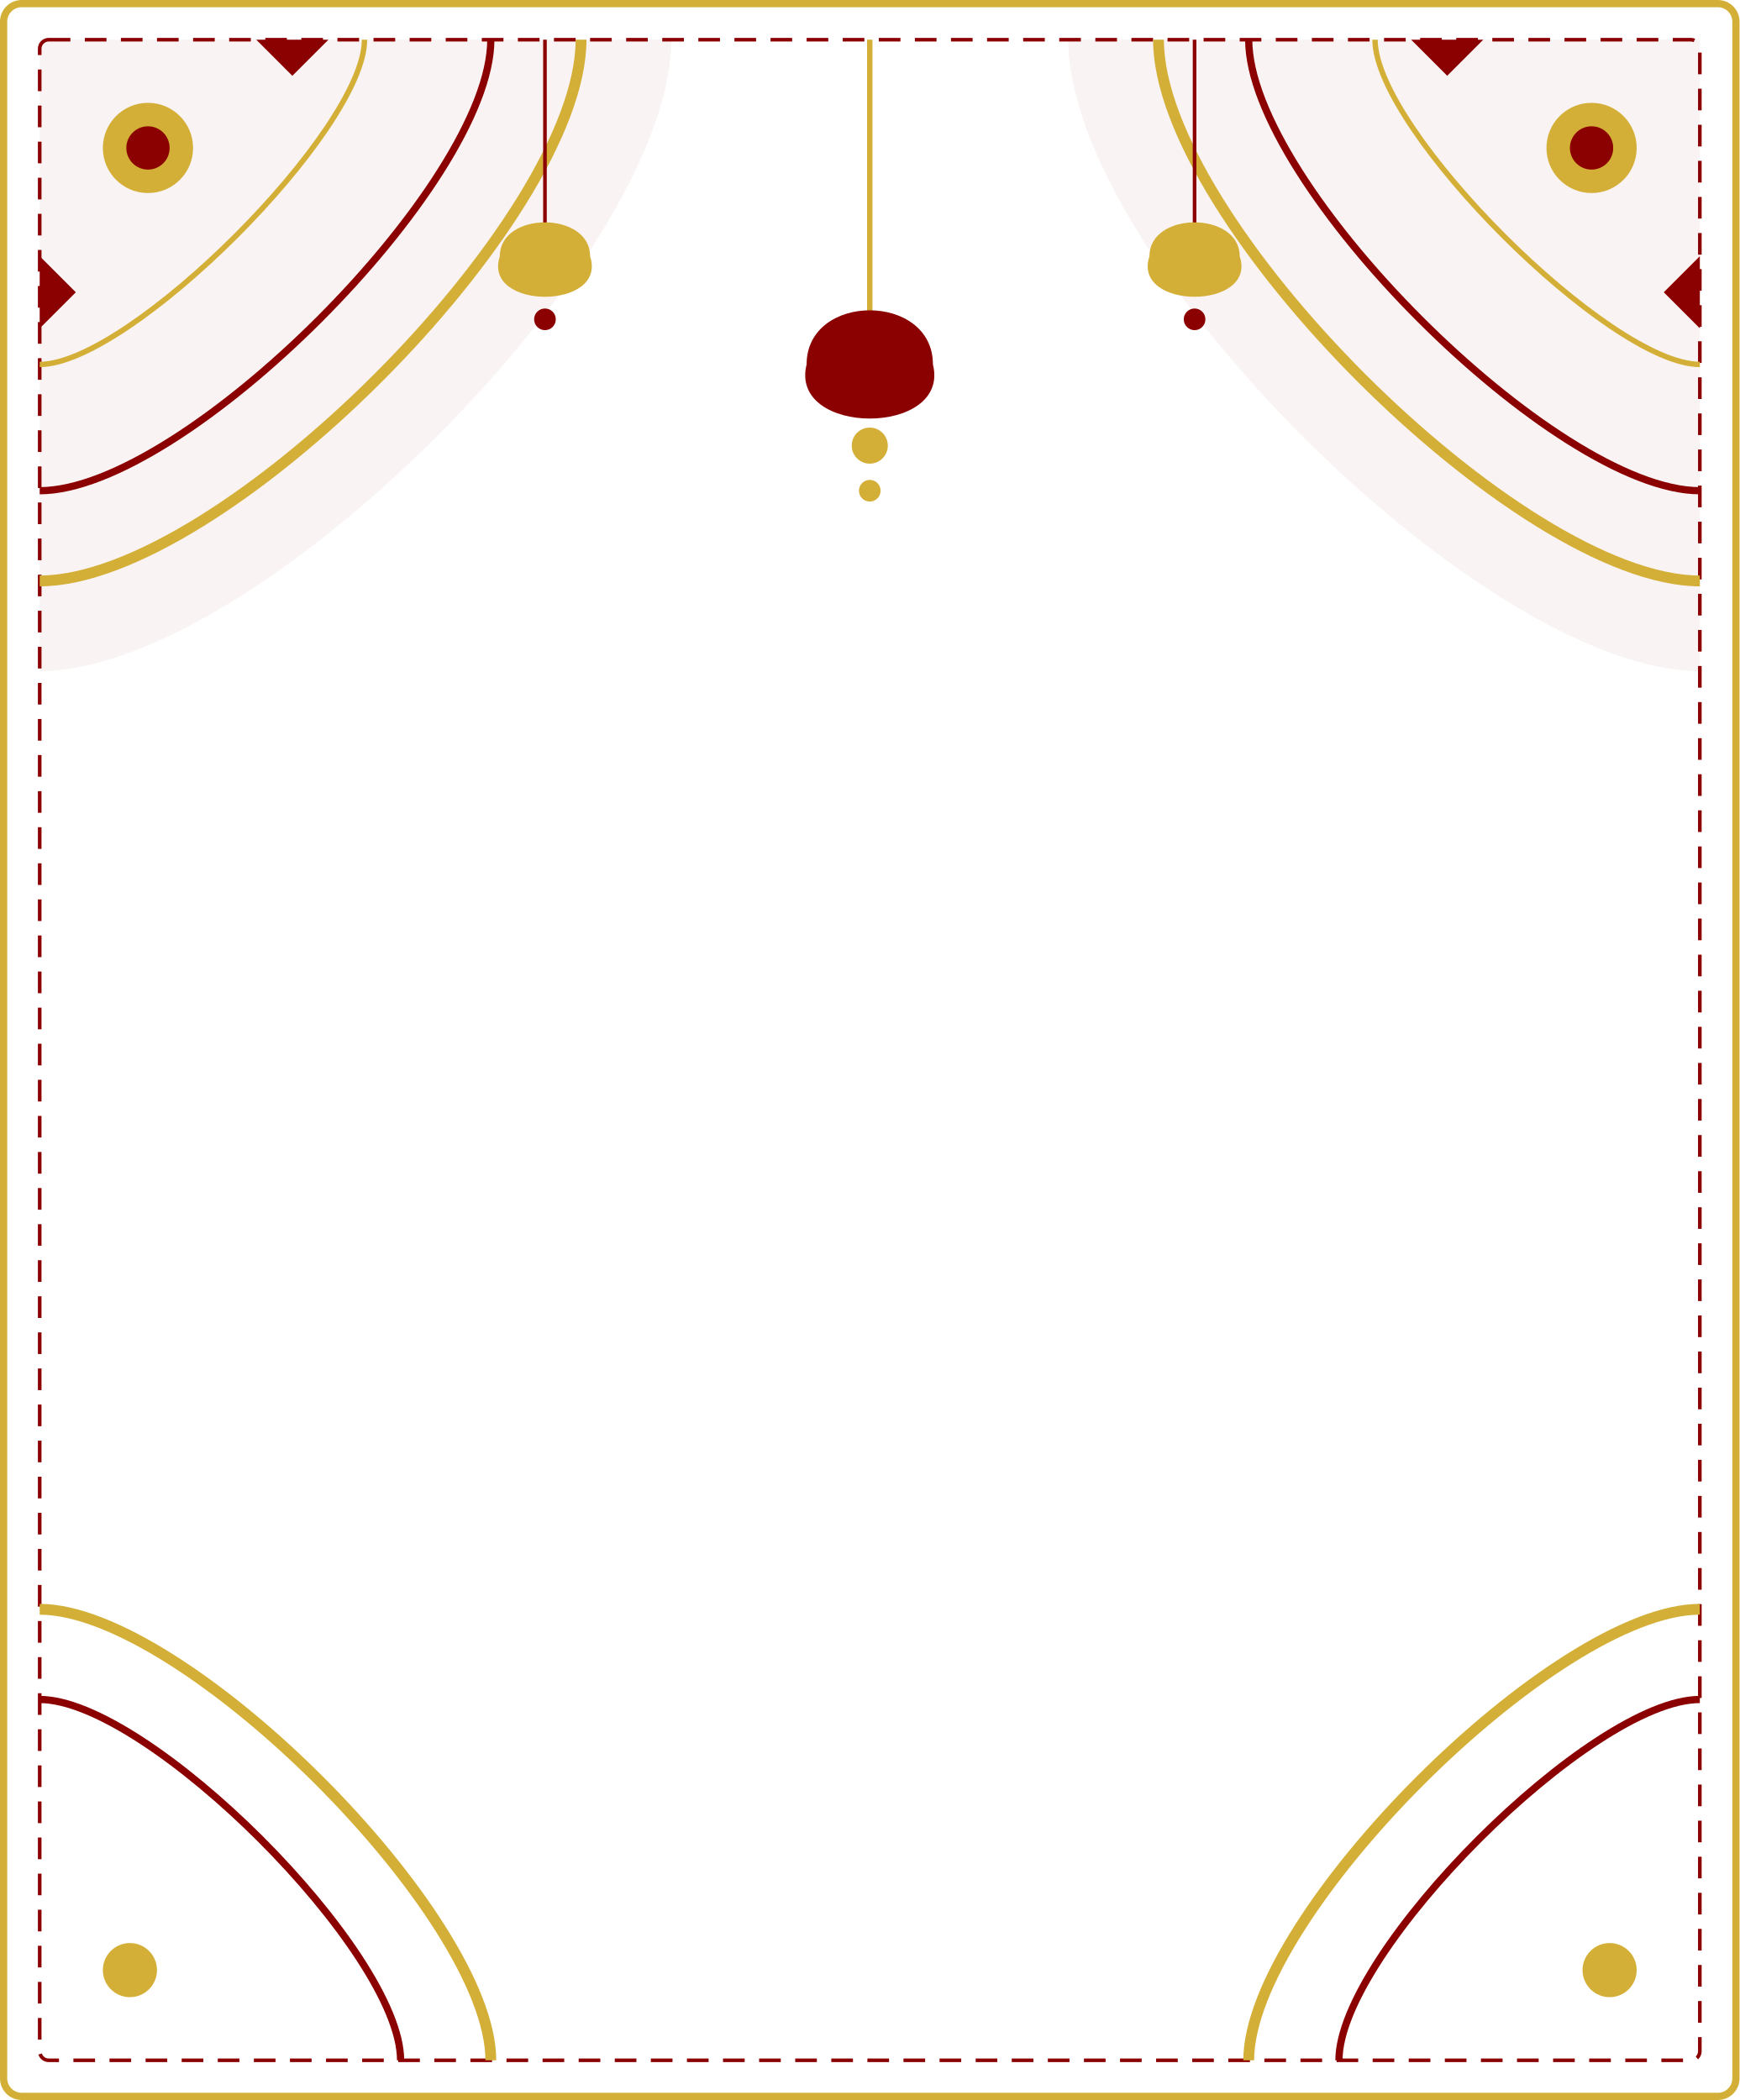
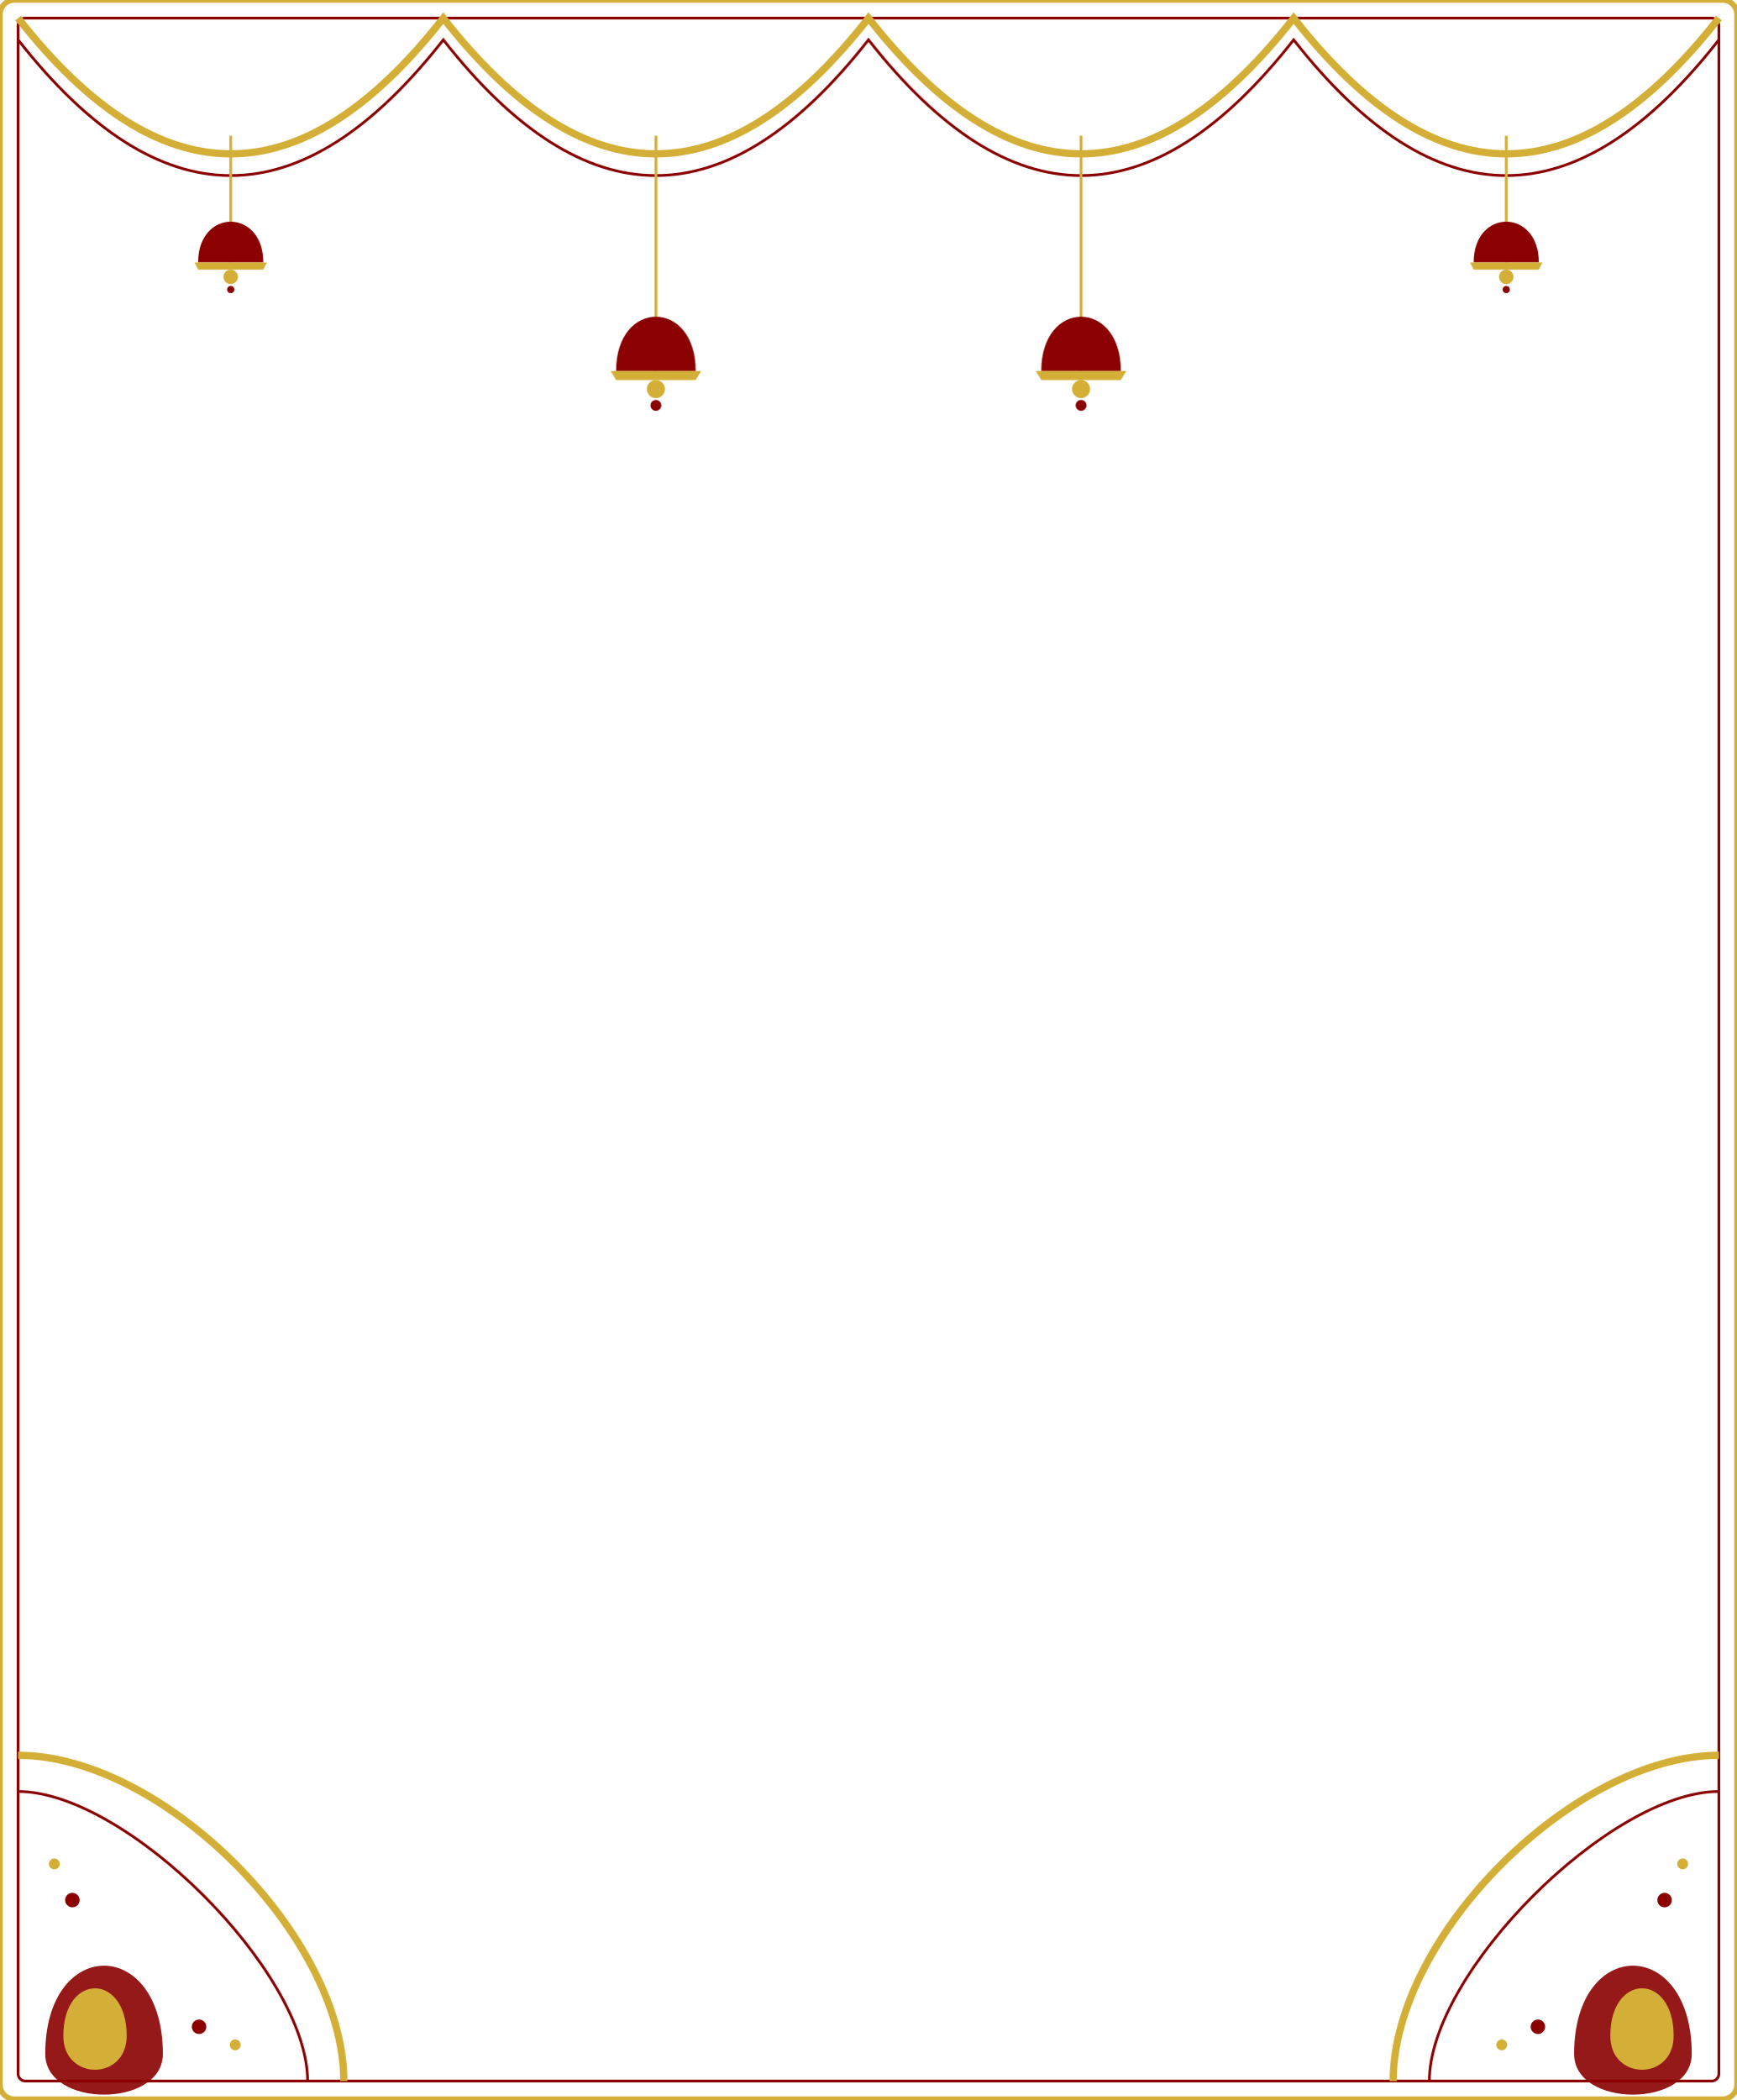
- <svg xmlns="http://www.w3.org/2000/svg" viewBox="18 18 964 1164" width="100%" height="100%" preserveAspectRatio="none">
-   <rect x="20" y="20" width="960" height="1160" fill="none" stroke="#D4AF37" stroke-width="4" rx="10" />
-   <rect x="40" y="40" width="920" height="1120" fill="none" stroke="#8B0000" stroke-width="2" stroke-dasharray="12, 8" rx="5" />
-   <g transform="translate(40, 40)">
-     <path d="M 0 350 C 120 350 350 120 350 0 L 0 0 Z" fill="#8B0000" opacity="0.05" />
-     <path d="M 0 300 C 100 300 300 100 300 0" fill="none" stroke="#D4AF37" stroke-width="6" />
-     <path d="M 0 250 C 80 250 250 80 250 0" fill="none" stroke="#8B0000" stroke-width="4" />
-     <path d="M 0 180 C 50 180 180 50 180 0" fill="none" stroke="#D4AF37" stroke-width="3" />
-     <circle cx="60" cy="60" r="25" fill="#D4AF37" />
-     <circle cx="60" cy="60" r="12" fill="#8B0000" />
-     <path d="M 120 0 L 140 20 L 160 0 Z" fill="#8B0000" />
-     <path d="M 0 120 L 20 140 L 0 160 Z" fill="#8B0000" />
+ <svg xmlns="http://www.w3.org/2000/svg" viewBox="20 20 960 1160" width="100%" height="100%" preserveAspectRatio="none">
+   <rect x="20" y="20" width="960" height="1160" fill="none" stroke="#D4AF37" stroke-width="3" rx="8" />
+   <rect x="30" y="30" width="940" height="1140" fill="none" stroke="#8B0000" stroke-width="1.5" rx="4" />
+   <path d="M 30 30             Q 147.5 180 265 30             Q 382.5 180 500 30             Q 617.5 180 735 30             Q 852.5 180 970 30" fill="none" stroke="#D4AF37" stroke-width="4" />
+   <path d="M 30 42             Q 147.5 192 265 42             Q 382.5 192 500 42             Q 617.5 192 735 42             Q 852.5 192 970 42" fill="none" stroke="#8B0000" stroke-width="1.5" />
+   <g transform="translate(147.5, 95)">
+     <line x1="0" y1="0" x2="0" y2="70" stroke="#D4AF37" stroke-width="1.5" />
+     <path d="M -18 70 C -18 40 18 40 18 70 Z" fill="#8B0000" />
+     <path d="M -20 70 L 20 70 L 18 74 L -18 74 Z" fill="#D4AF37" />
+     <circle cx="0" cy="78" r="4" fill="#D4AF37" />
+     <circle cx="0" cy="85" r="2" fill="#8B0000" />
  </g>
-   <g transform="translate(960, 40) scale(-1, 1)">
-     <path d="M 0 350 C 120 350 350 120 350 0 L 0 0 Z" fill="#8B0000" opacity="0.05" />
-     <path d="M 0 300 C 100 300 300 100 300 0" fill="none" stroke="#D4AF37" stroke-width="6" />
-     <path d="M 0 250 C 80 250 250 80 250 0" fill="none" stroke="#8B0000" stroke-width="4" />
-     <path d="M 0 180 C 50 180 180 50 180 0" fill="none" stroke="#D4AF37" stroke-width="3" />
-     <circle cx="60" cy="60" r="25" fill="#D4AF37" />
-     <circle cx="60" cy="60" r="12" fill="#8B0000" />
-     <path d="M 120 0 L 140 20 L 160 0 Z" fill="#8B0000" />
-     <path d="M 0 120 L 20 140 L 0 160 Z" fill="#8B0000" />
+   <g transform="translate(382.5, 95)">
+     <line x1="0" y1="0" x2="0" y2="130" stroke="#D4AF37" stroke-width="1.5" />
+     <path d="M -22 130 C -22 90 22 90 22 130 Z" fill="#8B0000" />
+     <path d="M -25 130 L 25 130 L 22 135 L -22 135 Z" fill="#D4AF37" />
+     <circle cx="0" cy="140" r="5" fill="#D4AF37" />
+     <circle cx="0" cy="149" r="3" fill="#8B0000" />
  </g>
-   <g transform="translate(40, 1160) scale(1, -1)">
-     <path d="M 0 250 C 80 250 250 80 250 0" fill="none" stroke="#D4AF37" stroke-width="6" />
-     <path d="M 0 200 C 60 200 200 60 200 0" fill="none" stroke="#8B0000" stroke-width="4" />
-     <circle cx="50" cy="50" r="15" fill="#D4AF37" />
+   <g transform="translate(617.5, 95)">
+     <line x1="0" y1="0" x2="0" y2="130" stroke="#D4AF37" stroke-width="1.5" />
+     <path d="M -22 130 C -22 90 22 90 22 130 Z" fill="#8B0000" />
+     <path d="M -25 130 L 25 130 L 22 135 L -22 135 Z" fill="#D4AF37" />
+     <circle cx="0" cy="140" r="5" fill="#D4AF37" />
+     <circle cx="0" cy="149" r="3" fill="#8B0000" />
  </g>
-   <g transform="translate(960, 1160) scale(-1, -1)">
-     <path d="M 0 250 C 80 250 250 80 250 0" fill="none" stroke="#D4AF37" stroke-width="6" />
-     <path d="M 0 200 C 60 200 200 60 200 0" fill="none" stroke="#8B0000" stroke-width="4" />
-     <circle cx="50" cy="50" r="15" fill="#D4AF37" />
+   <g transform="translate(852.5, 95)">
+     <line x1="0" y1="0" x2="0" y2="70" stroke="#D4AF37" stroke-width="1.5" />
+     <path d="M -18 70 C -18 40 18 40 18 70 Z" fill="#8B0000" />
+     <path d="M -20 70 L 20 70 L 18 74 L -18 74 Z" fill="#D4AF37" />
+     <circle cx="0" cy="78" r="4" fill="#D4AF37" />
+     <circle cx="0" cy="85" r="2" fill="#8B0000" />
  </g>
-   <g transform="translate(500, 40)">
-     <line x1="0" y1="0" x2="0" y2="180" stroke="#D4AF37" stroke-width="3" />
-     <path d="M -35 180 C -35 140 35 140 35 180 C 45 220 -45 220 -35 180 Z" fill="#8B0000" />
-     <circle cx="0" cy="225" r="10" fill="#D4AF37" />
-     <circle cx="0" cy="250" r="6" fill="#D4AF37" />
-     <line x1="-180" y1="0" x2="-180" y2="120" stroke="#8B0000" stroke-width="2" />
-     <path d="M -205 120 C -205 95 -155 95 -155 120 C -145 150 -215 150 -205 120 Z" fill="#D4AF37" />
-     <circle cx="-180" cy="155" r="6" fill="#8B0000" />
-     <line x1="180" y1="0" x2="180" y2="120" stroke="#8B0000" stroke-width="2" />
-     <path d="M 155 120 C 155 95 205 95 205 120 C 215 150 145 150 155 120 Z" fill="#D4AF37" />
-     <circle cx="180" cy="155" r="6" fill="#8B0000" />
+   <g transform="translate(30, 1170)">
+     <path d="M 0 -180 C 80 -180 180 -80 180 0" fill="none" stroke="#D4AF37" stroke-width="4" />
+     <path d="M 0 -160 C 60 -160 160 -60 160 0" fill="none" stroke="#8B0000" stroke-width="1.5" />
+     <path d="M 15 -15 C 15 -80 80 -80 80 -15 C 80 15 15 15 15 -15 Z" fill="#8B0000" opacity="0.9" />
+     <path d="M 25 -25 C 25 -60 60 -60 60 -25 C 60 0 25 0 25 -25 Z" fill="#D4AF37" />
+     <circle cx="100" cy="-30" r="4" fill="#8B0000" />
+     <circle cx="120" cy="-20" r="3" fill="#D4AF37" />
+     <circle cx="30" cy="-100" r="4" fill="#8B0000" />
+     <circle cx="20" cy="-120" r="3" fill="#D4AF37" />
+   </g>
+   <g transform="translate(970, 1170) scale(-1, 1)">
+     <path d="M 0 -180 C 80 -180 180 -80 180 0" fill="none" stroke="#D4AF37" stroke-width="4" />
+     <path d="M 0 -160 C 60 -160 160 -60 160 0" fill="none" stroke="#8B0000" stroke-width="1.5" />
+     <path d="M 15 -15 C 15 -80 80 -80 80 -15 C 80 15 15 15 15 -15 Z" fill="#8B0000" opacity="0.9" />
+     <path d="M 25 -25 C 25 -60 60 -60 60 -25 C 60 0 25 0 25 -25 Z" fill="#D4AF37" />
+     <circle cx="100" cy="-30" r="4" fill="#8B0000" />
+     <circle cx="120" cy="-20" r="3" fill="#D4AF37" />
+     <circle cx="30" cy="-100" r="4" fill="#8B0000" />
+     <circle cx="20" cy="-120" r="3" fill="#D4AF37" />
  </g>
</svg>
